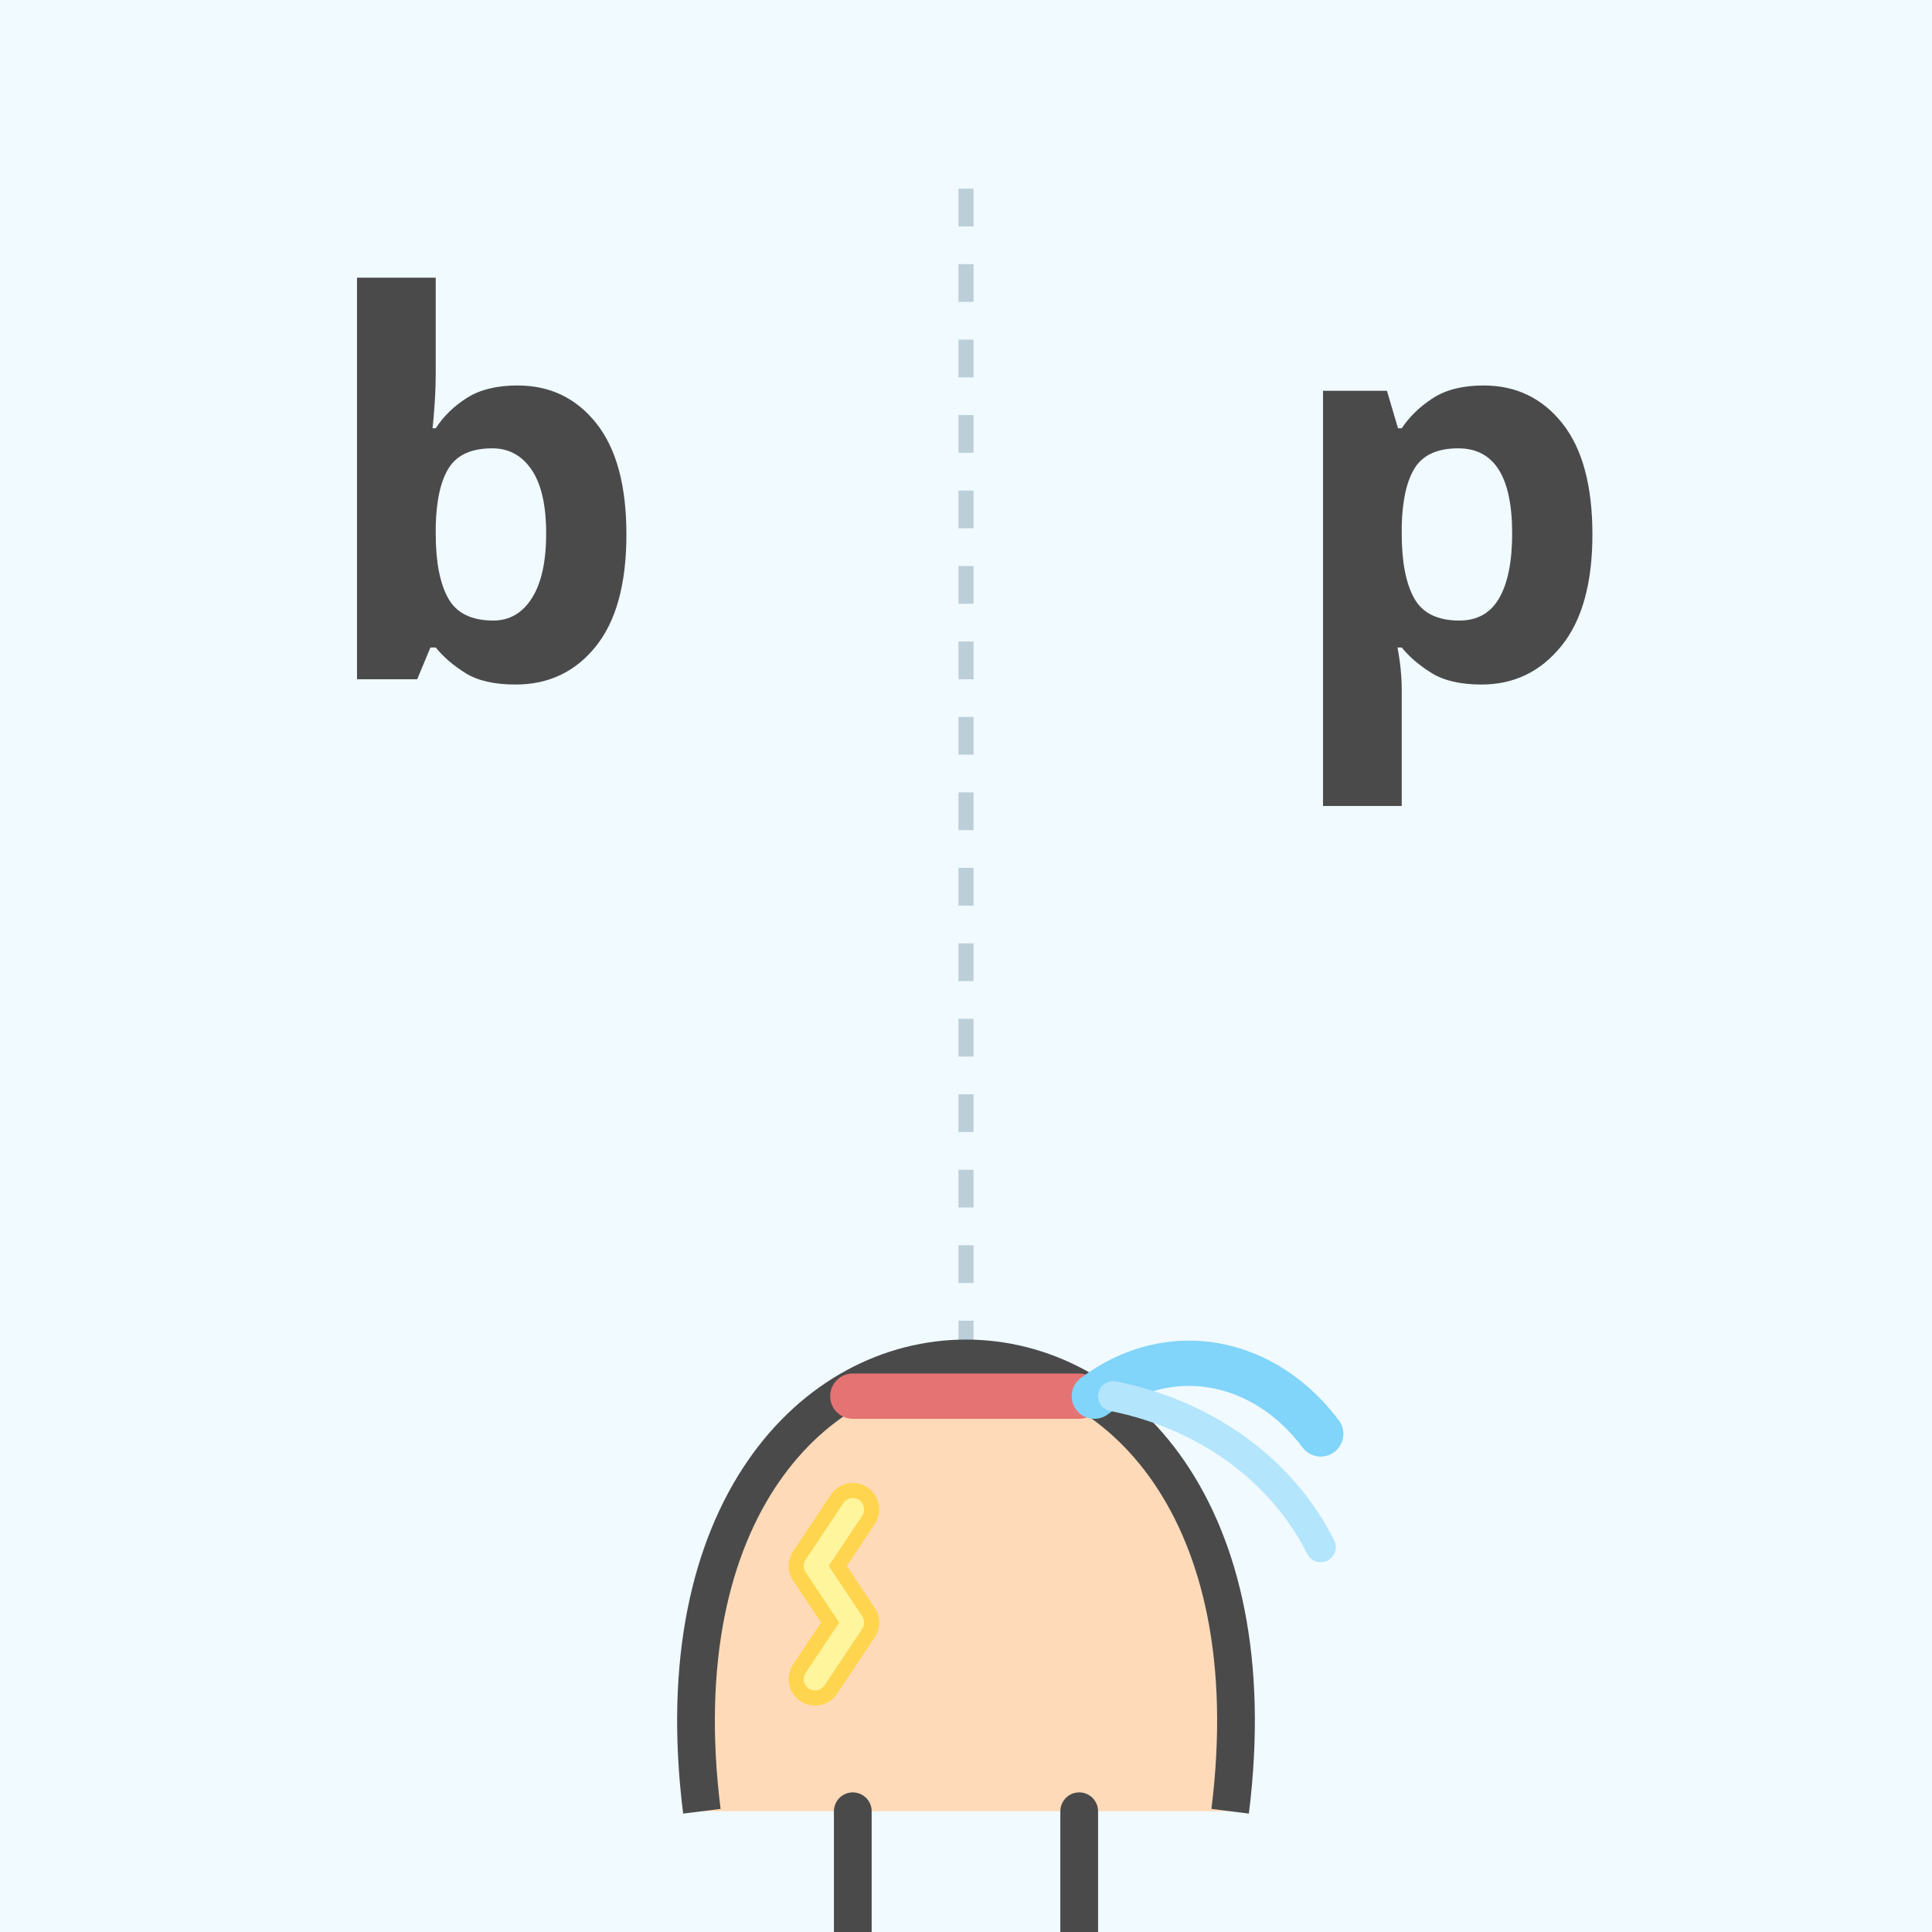
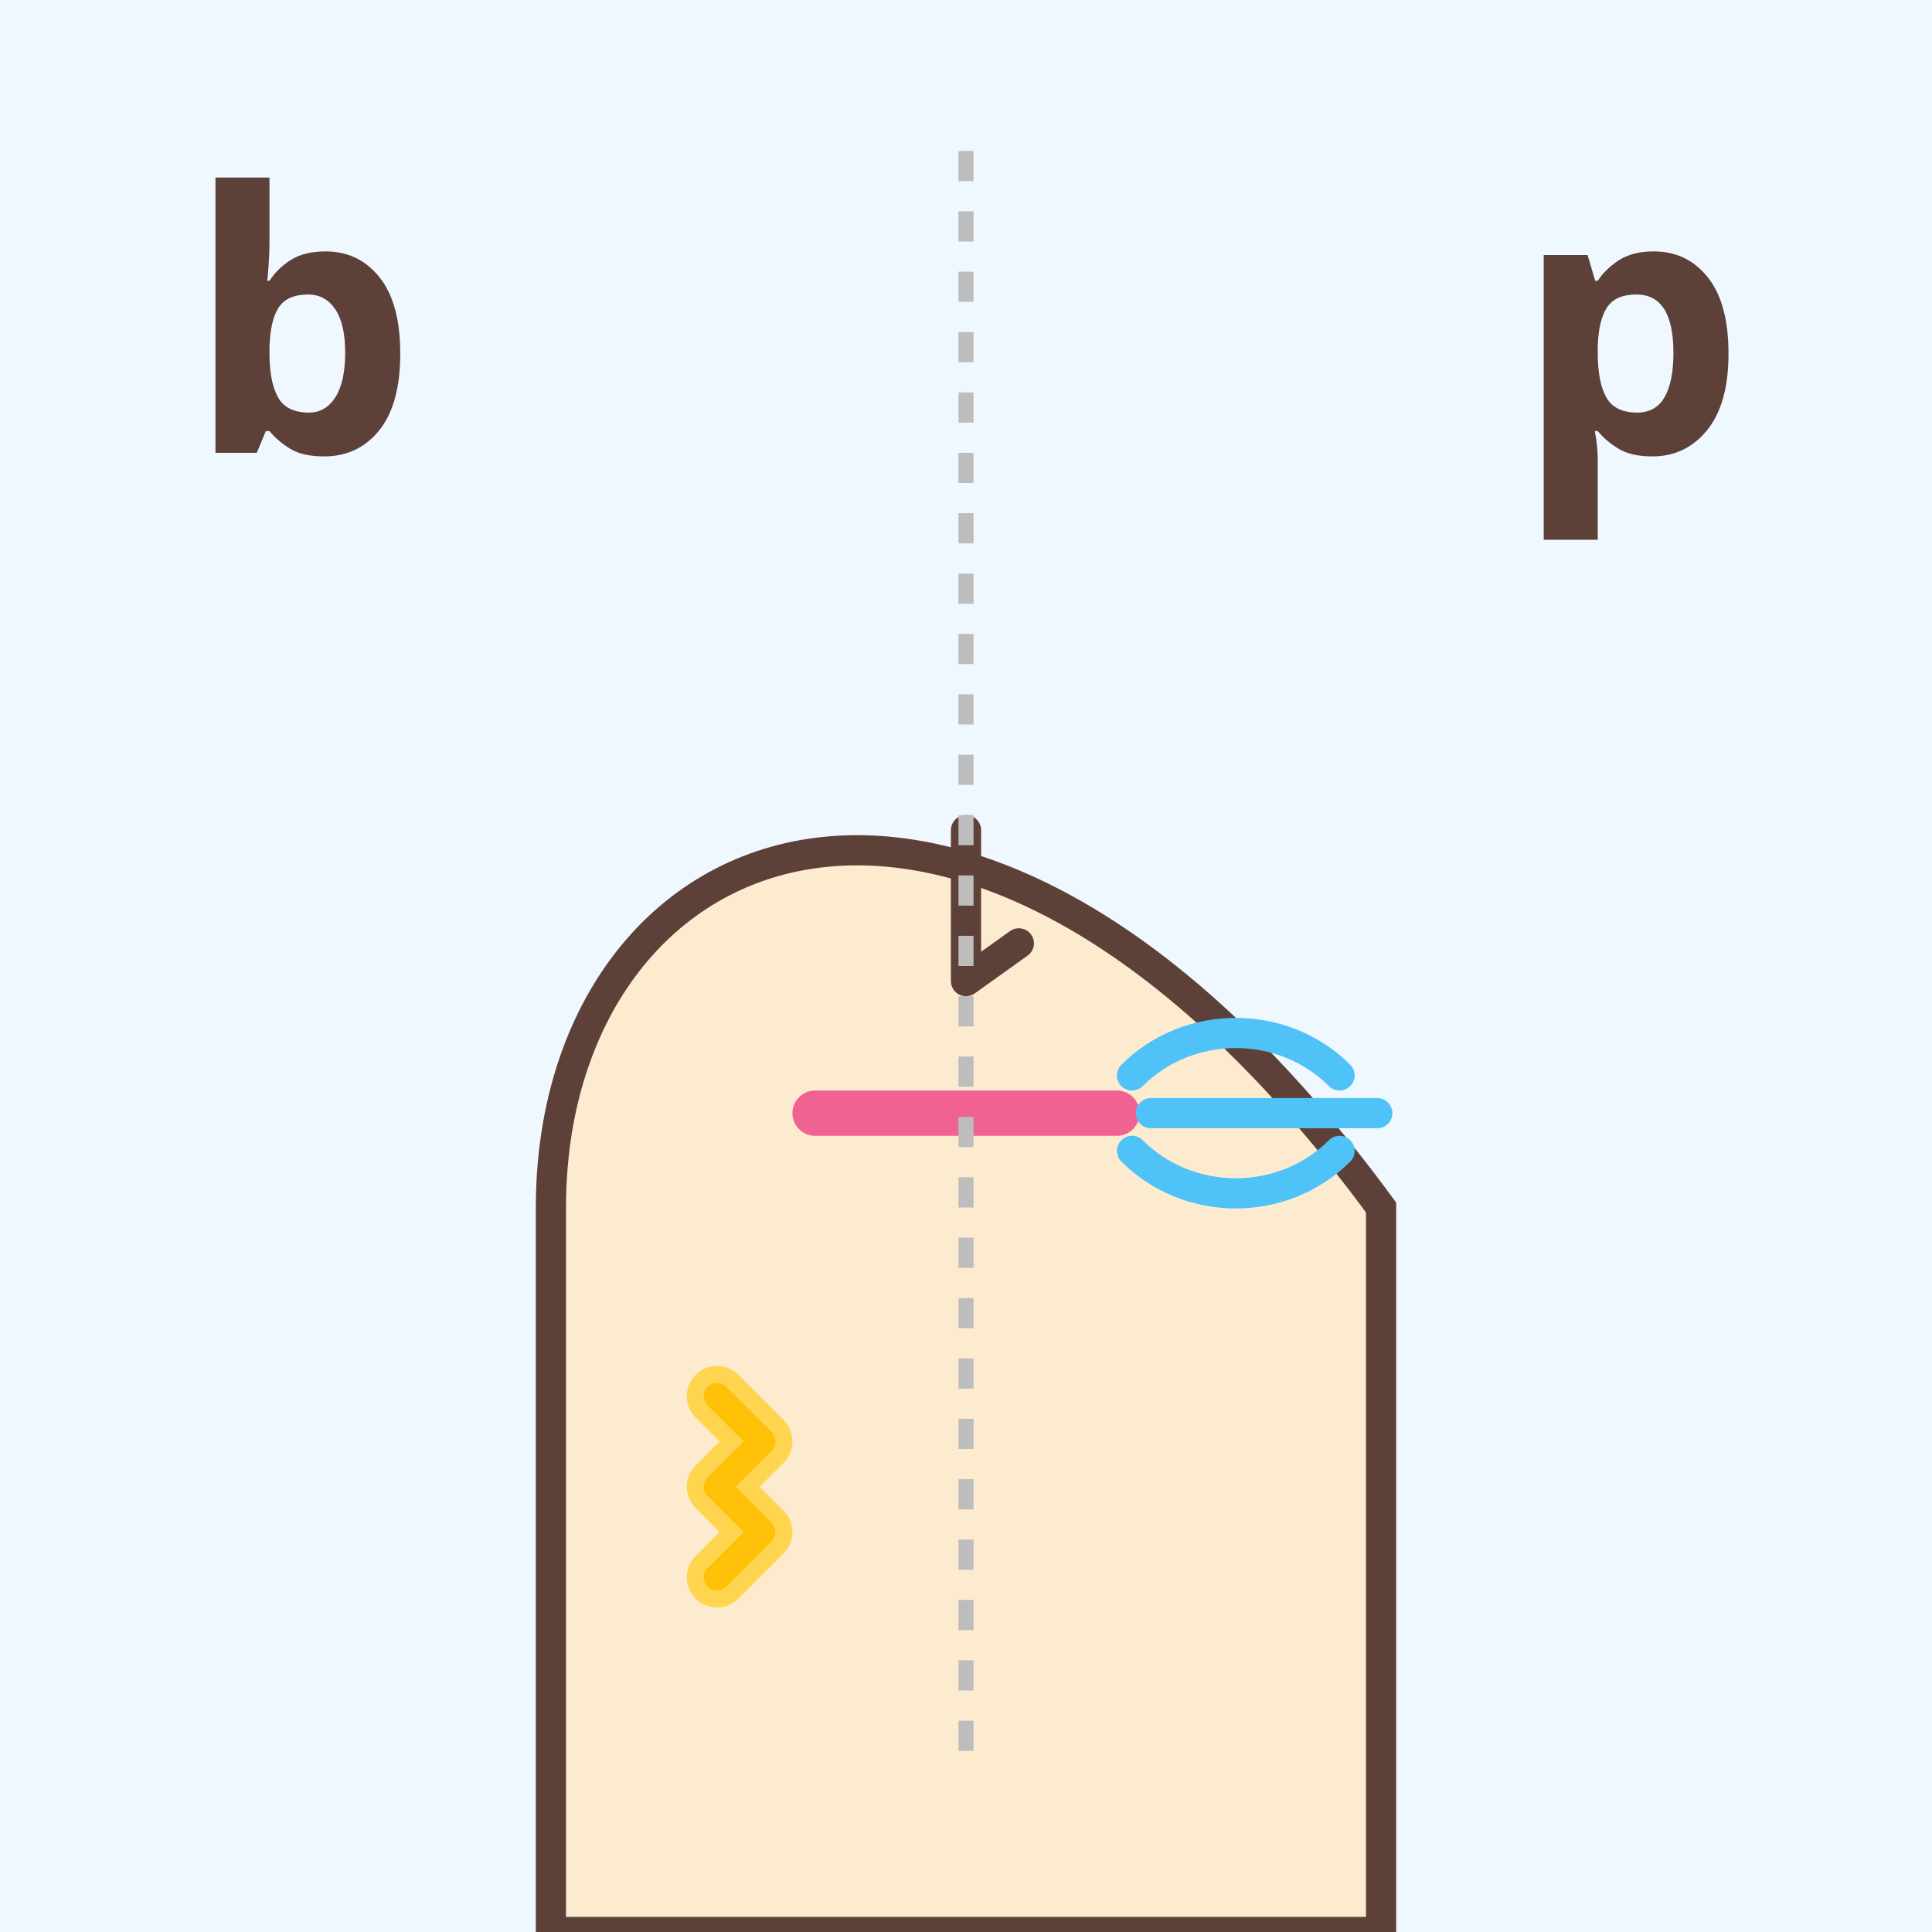
<svg xmlns="http://www.w3.org/2000/svg" width="512" height="512" viewBox="0 0 512 512">
-   <rect width="512" height="512" fill="#F0FAFF" />
-   <path d="M256 50 V462" stroke="#BCCFD9" stroke-width="4" stroke-dasharray="10 10" />
-   <path d="M186 480 C166 320 346 320 326 480" fill="#FFDAB9" stroke="#4A4A4A" stroke-width="10" />
-   <path d="M226 480 V512 M286 480 V512" stroke="#4A4A4A" stroke-width="10" stroke-linecap="round" />
-   <path d="M246 330 C256 310 266 330" fill="none" stroke="#4A4A4A" stroke-width="10" stroke-linecap="round" />
-   <path d="M226 370 H286" stroke="#E57373" stroke-width="12" stroke-linecap="round" />
-   <text x="128" y="180" font-family="sans-serif" font-size="140" font-weight="bold" fill="#4A4A4A" text-anchor="middle">b</text>
-   <g stroke-linecap="round" stroke-linejoin="round">
-     <path d="M216 445 l 10-15 -10-15 10-15" fill="none" stroke="#FFD54F" stroke-width="14" />
-     <path d="M216 445 l 10-15 -10-15 10-15" fill="none" stroke="#FFF59D" stroke-width="6" />
+   <rect width="512" height="512" fill="#F0F8FF" />
+   <path d="M146 512V320c0-100 110-150 220 0v192z" fill="#FDEBD0" stroke="#5D4037" stroke-width="8" />
+   <path d="M256 220v40l14-10" fill="none" stroke="#5D4037" stroke-width="8" stroke-linecap="round" stroke-linejoin="round" />
+   <path d="M216 295h80" stroke="#F06292" stroke-width="12" stroke-linecap="round" />
+   <line x1="256" y1="40" x2="256" y2="472" stroke="#BDBDBD" stroke-width="4" stroke-dasharray="8,8" />
+   <text x="80" y="120" font-family="sans-serif" font-size="96" font-weight="bold" fill="#5D4037" text-anchor="middle">b</text>
+   <g>
+     <path d="M190 370l12 12-12 12 12 12-12 12" stroke="#FFD54F" stroke-width="16" fill="none" stroke-linecap="round" stroke-linejoin="round" />
+     <path d="M190 370l12 12-12 12 12 12-12 12" stroke="#FFC107" stroke-width="7" fill="none" stroke-linecap="round" stroke-linejoin="round" />
  </g>
-   <text x="384" y="180" font-family="sans-serif" font-size="140" font-weight="bold" fill="#4A4A4A" text-anchor="middle">p</text>
-   <g fill="none" stroke-linecap="round">
-     <path d="M290 370 c 20 -15 45 -10 60 10" stroke="#81D4FA" stroke-width="12" />
-     <path d="M295 370 c 25 5 45 20 55 40" stroke="#B3E5FC" stroke-width="8" />
+   <text x="432" y="120" font-family="sans-serif" font-size="96" font-weight="bold" fill="#5D4037" text-anchor="middle">p</text>
+   <g>
+     <path d="M300 285c15-15 40-15 55 0" fill="none" stroke="#4FC3F7" stroke-width="8" stroke-linecap="round" />
+     <path d="M305 295c20 0 40 0 60 0" fill="none" stroke="#4FC3F7" stroke-width="8" stroke-linecap="round" />
+     <path d="M300 305c15 15 40 15 55 0" fill="none" stroke="#4FC3F7" stroke-width="8" stroke-linecap="round" />
  </g>
</svg>
